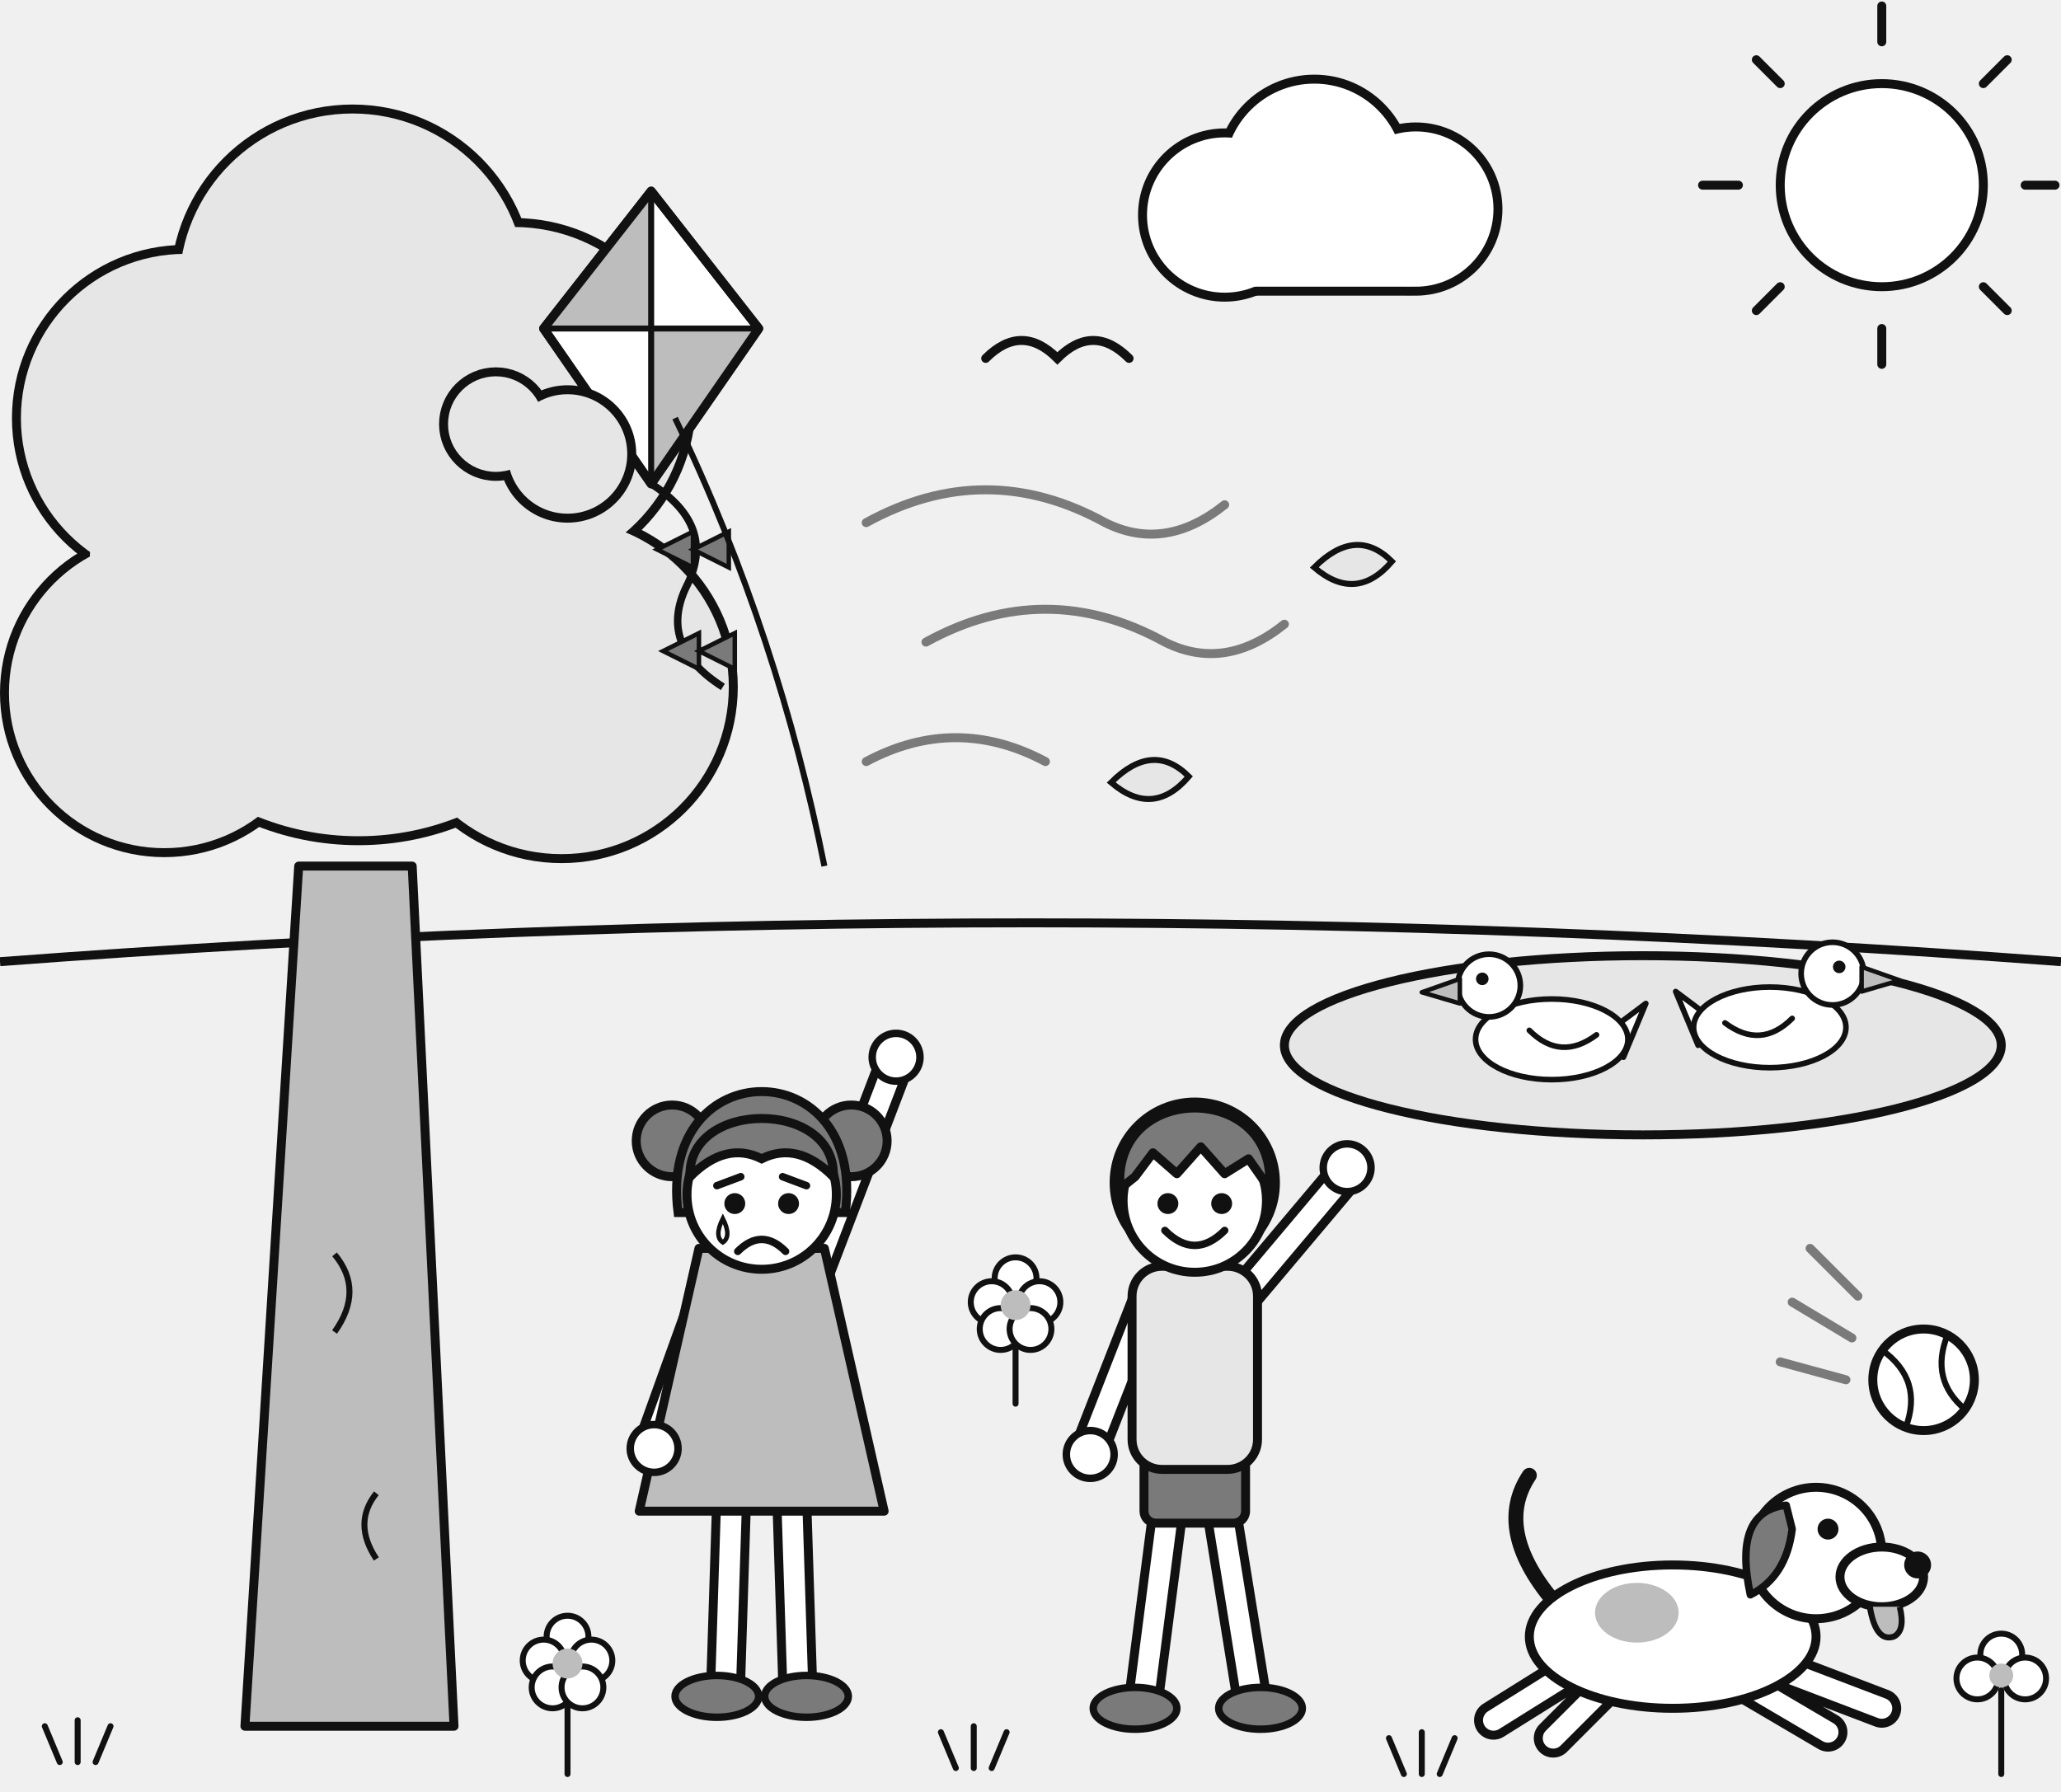
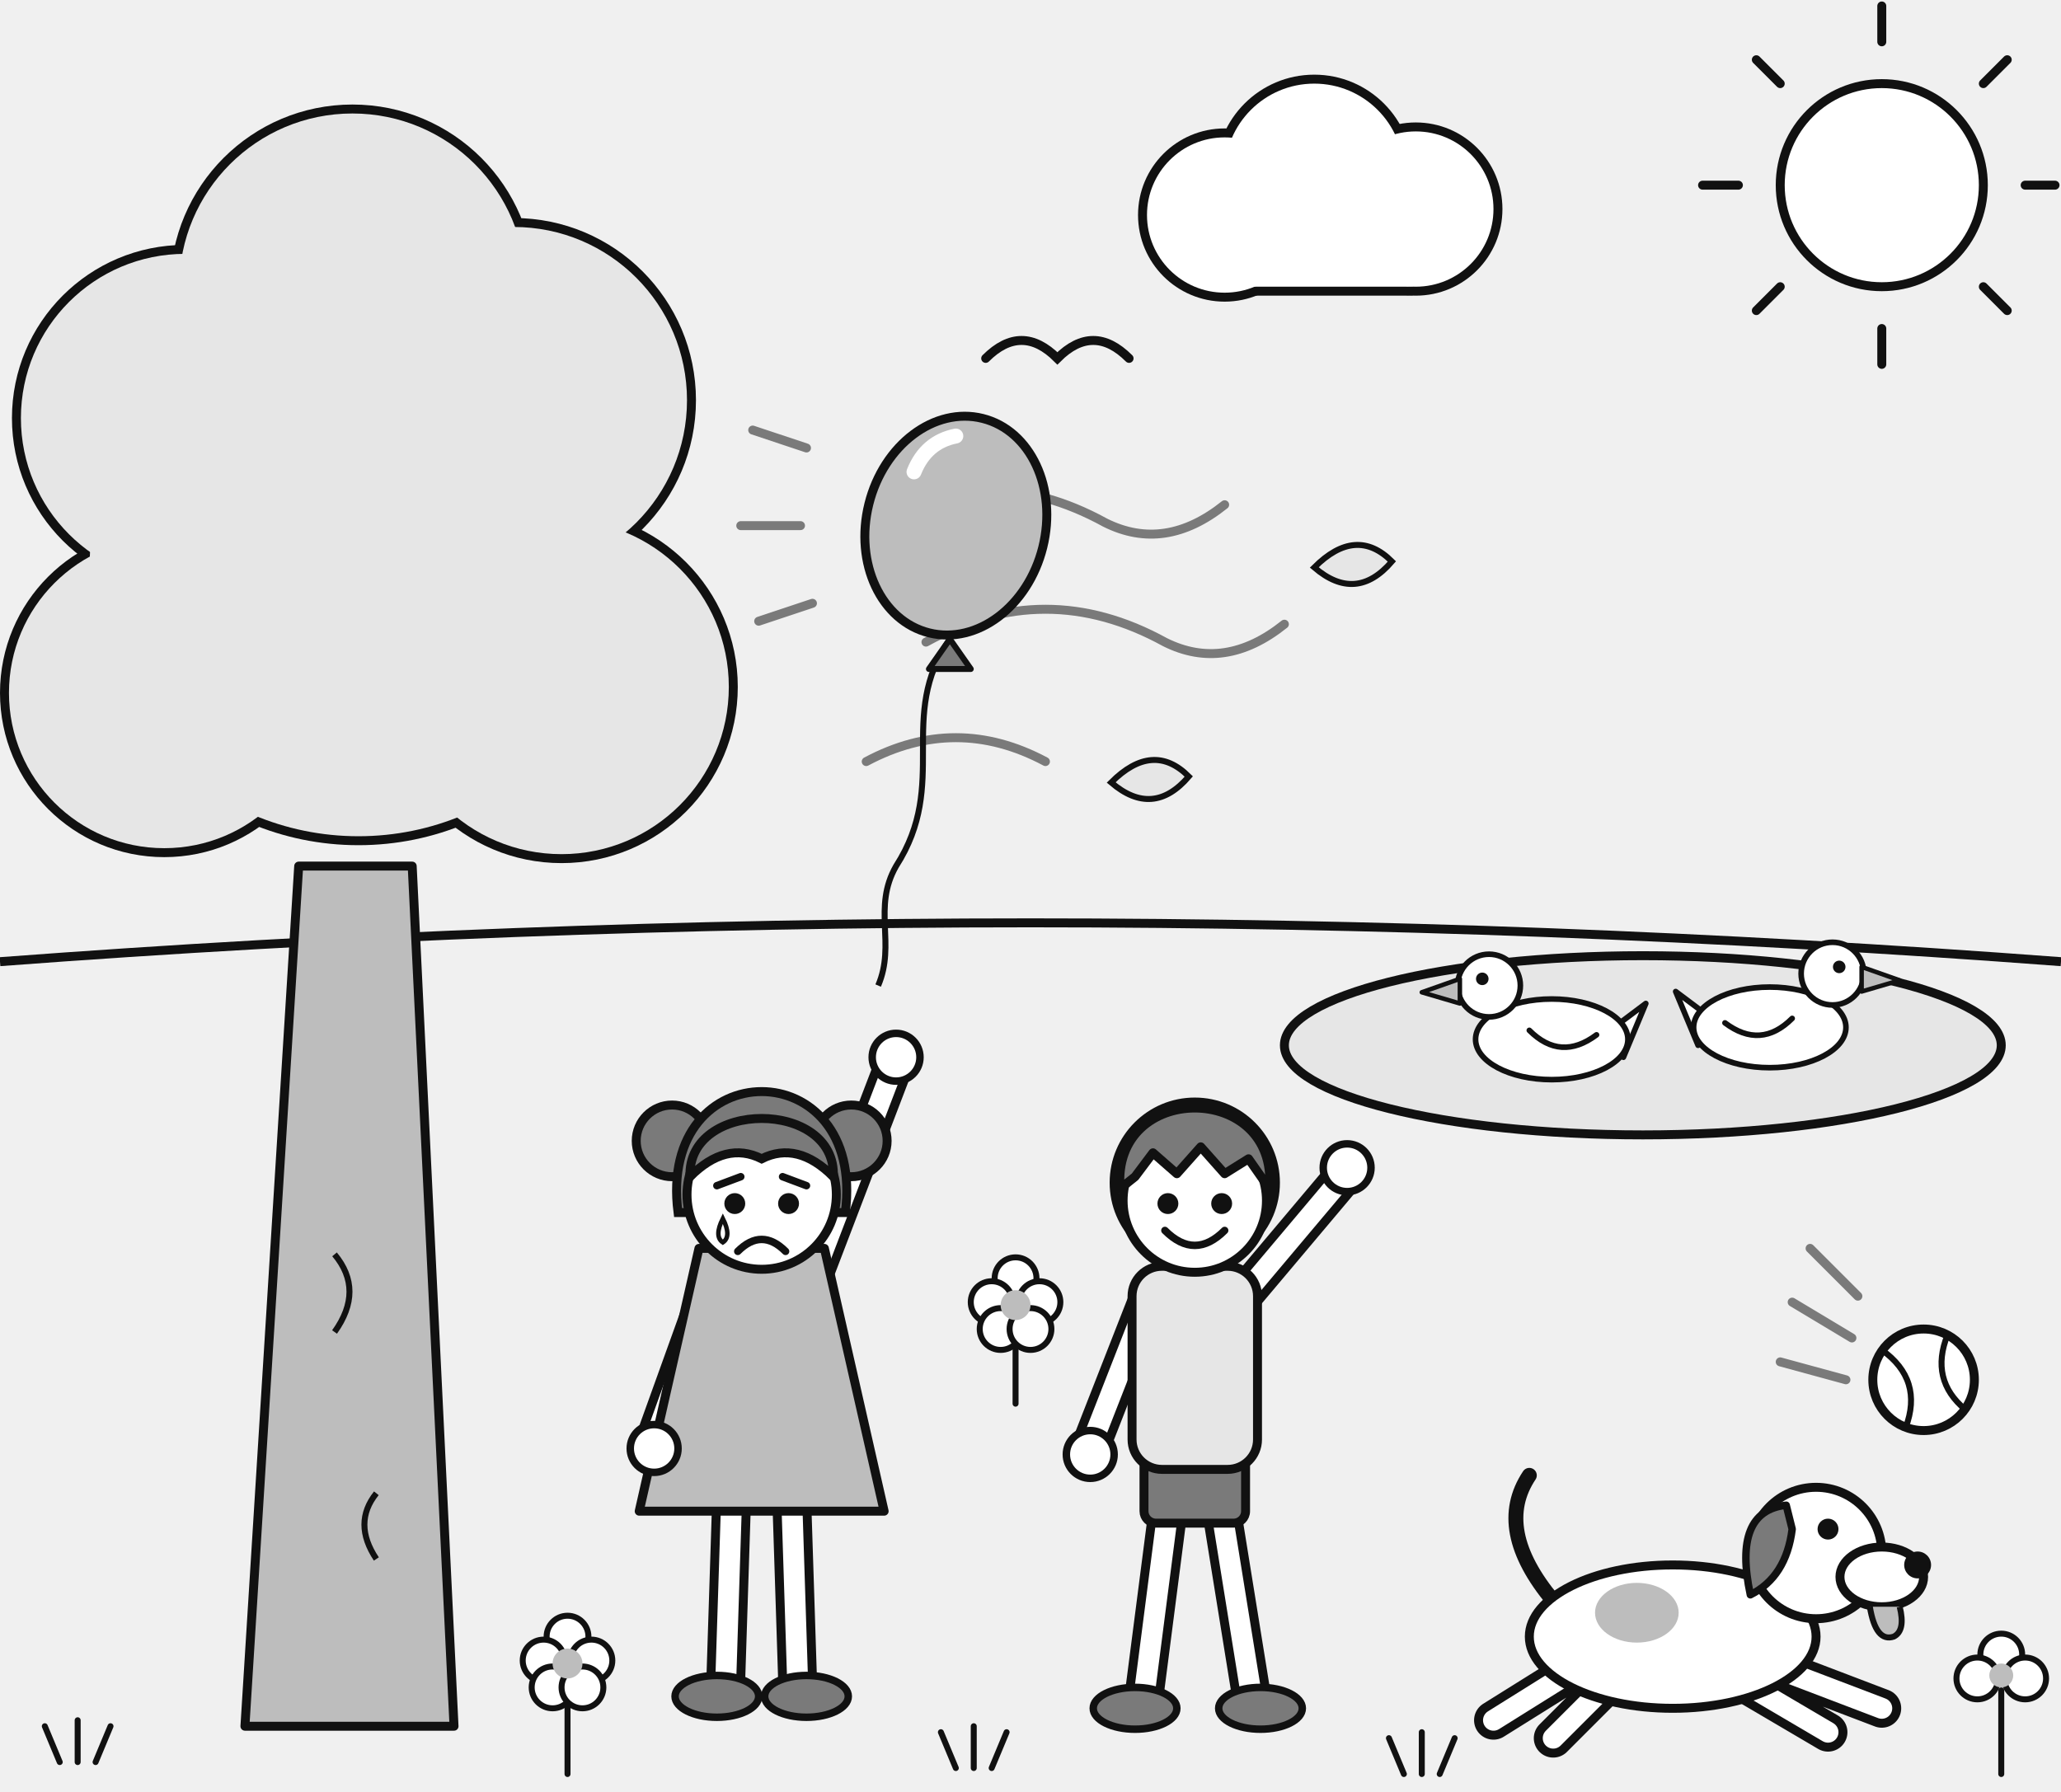
<svg xmlns="http://www.w3.org/2000/svg" viewBox="0 0 690 600" width="690" height="600">
  <defs>
    <g id="duck">
      <polygon points="32,-4 48,-16 38,8" fill="#fff" stroke="#111" stroke-width="2.5" stroke-linejoin="round" />
      <ellipse cx="6" cy="0" rx="34" ry="18" fill="#fff" stroke="#111" stroke-width="2.5" />
      <circle cx="-22" cy="-24" r="14" fill="#fff" stroke="#111" stroke-width="2.5" />
      <polygon points="-35,-27 -52,-21 -35,-16" fill="#bdbdbd" stroke="#111" stroke-width="2" stroke-linejoin="round" />
      <circle cx="-25" cy="-27" r="2.8" fill="#111" />
      <path d="M-4 -4 Q10 10 26 -2" fill="none" stroke="#111" stroke-width="2.5" stroke-linecap="round" />
    </g>
  </defs>
  <g stroke="#111" stroke-width="3" stroke-linecap="round">
    <line x1="630" y1="14" x2="630" y2="2" />
    <line x1="630" y1="110" x2="630" y2="122" />
    <line x1="582" y1="62" x2="570" y2="62" />
    <line x1="678" y1="62" x2="688" y2="62" />
    <line x1="596" y1="28" x2="588" y2="20" />
    <line x1="664" y1="28" x2="672" y2="20" />
    <line x1="596" y1="96" x2="588" y2="104" />
    <line x1="664" y1="96" x2="672" y2="104" />
  </g>
  <circle cx="630" cy="62" r="34" fill="#fff" stroke="#111" stroke-width="3" />
  <g stroke="#111" stroke-width="6" fill="#fff">
    <circle cx="410" cy="72" r="26" />
    <circle cx="440" cy="58" r="30" />
    <circle cx="474" cy="70" r="26" />
    <rect x="400" y="70" width="84" height="26" rx="13" />
  </g>
  <g fill="#fff">
    <circle cx="410" cy="72" r="26" />
    <circle cx="440" cy="58" r="30" />
    <circle cx="474" cy="70" r="26" />
    <rect x="400" y="70" width="84" height="26" rx="13" />
  </g>
  <path d="M330 120 q12 -12 24 0 q12 -12 24 0" fill="none" stroke="#111" stroke-width="3" stroke-linecap="round" />
  <g fill="none" stroke="#7a7a7a" stroke-width="3" stroke-linecap="round">
    <path d="M290 175 q40 -22 80 0 q20 10 40 -6" />
    <path d="M310 215 q40 -22 80 0 q20 10 40 -6" />
    <path d="M290 255 q30 -16 60 0" />
  </g>
  <g fill="#e6e6e6" stroke="#111" stroke-width="2">
    <path d="M440 190 q14 -14 26 -2 q-12 14 -26 2 Z" />
    <path d="M372 262 q14 -14 26 -2 q-12 14 -26 2 Z" />
  </g>
  <path d="M0 322 Q345 296 690 322" fill="none" stroke="#111" stroke-width="3" />
  <ellipse cx="550" cy="350" rx="120" ry="30" fill="#e6e6e6" stroke="#111" stroke-width="3" />
  <use href="#duck" transform="translate(515 348) scale(0.75)" />
  <use href="#duck" transform="translate(597 344) scale(-0.75 0.75)" />
  <path d="M82 578 L152 578 L138 290 L100 290 Z" fill="#bdbdbd" stroke="#111" stroke-width="3" stroke-linejoin="round" />
  <path d="M112 420 q10 12 0 26 M126 500 q-8 10 0 22" fill="none" stroke="#111" stroke-width="2" />
  <g stroke="#111" stroke-width="6" fill="#e6e6e6">
    <circle cx="120" cy="190" r="90" />
    <circle cx="55" cy="232" r="52" />
    <circle cx="188" cy="230" r="56" />
    <circle cx="62" cy="140" r="55" />
    <circle cx="172" cy="134" r="58" />
    <circle cx="118" cy="96" r="58" />
  </g>
  <g fill="#e6e6e6">
    <circle cx="120" cy="190" r="90" />
    <circle cx="55" cy="232" r="52" />
    <circle cx="188" cy="230" r="56" />
    <circle cx="62" cy="140" r="55" />
    <circle cx="172" cy="134" r="58" />
    <circle cx="118" cy="96" r="58" />
  </g>
-   <polygon points="218,64 254,110 218,162 182,110" fill="#fff" stroke="#111" stroke-width="3" stroke-linejoin="round" />
-   <polygon points="218,64 218,110 182,110" fill="#bdbdbd" />
-   <polygon points="218,110 254,110 218,162" fill="#bdbdbd" />
-   <polygon points="218,64 254,110 218,162 182,110" fill="none" stroke="#111" stroke-width="3" stroke-linejoin="round" />
-   <path d="M218 64 L218 162 M182 110 L254 110" stroke="#111" stroke-width="2" />
-   <g stroke="#111" stroke-width="6" fill="#e6e6e6">
-     <circle cx="190" cy="152" r="20" />
-     <circle cx="166" cy="142" r="16" />
+   <path d="M318 214 C300 240 318 262 300 290 C292 304 300 316 294 330" fill="none" stroke="#111" stroke-width="2" />
+   <polygon points="318,214 311,224 325,224" fill="#7a7a7a" stroke="#111" stroke-width="2" stroke-linejoin="round" />
+   <ellipse cx="320" cy="176" rx="30" ry="37" transform="rotate(14 320 176)" fill="#bdbdbd" stroke="#111" stroke-width="3" />
+   <path d="M306 158 Q310 148 320 146" fill="none" stroke="#fff" stroke-width="5" stroke-linecap="round" />
+   <g fill="none" stroke="#7a7a7a" stroke-width="3" stroke-linecap="round">
+     <path d="M270 150 l-18 -6" />
+     <path d="M268 176 l-20 0" />
+     <path d="M272 202 l-18 6" />
  </g>
-   <g fill="#e6e6e6">
-     <circle cx="190" cy="152" r="20" />
-     <circle cx="166" cy="142" r="16" />
-   </g>
-   <path d="M218 162 q22 14 12 34 q-10 20 12 34" fill="none" stroke="#111" stroke-width="2.5" />
-   <g fill="#7a7a7a" stroke="#111" stroke-width="1.5">
-     <path d="M220 184 l12 -6 l0 12 Z M244 178 l-12 6 l12 6 Z" />
-     <path d="M222 218 l12 -6 l0 12 Z M246 212 l-12 6 l12 6 Z" />
-   </g>
-   <path d="M226 140 C250 190 266 240 276 290" fill="none" stroke="#111" stroke-width="2" />
  <g fill="none" stroke-linecap="round">
    <path d="M245 500 L243 562 M265 500 L267 562" stroke="#111" stroke-width="13" />
    <path d="M245 500 L243 562 M265 500 L267 562" stroke="#fff" stroke-width="7" />
    <path d="M238 430 L220 480 M272 428 L298 360" stroke="#111" stroke-width="13" />
    <path d="M238 430 L220 480 M272 428 L298 360" stroke="#fff" stroke-width="7" />
  </g>
  <g fill="#7a7a7a" stroke="#111" stroke-width="2.5">
    <ellipse cx="240" cy="568" rx="14" ry="7" />
    <ellipse cx="270" cy="568" rx="14" ry="7" />
  </g>
  <path d="M234 418 L276 418 L296 506 L214 506 Z" fill="#bdbdbd" stroke="#111" stroke-width="3" stroke-linejoin="round" />
  <g fill="#fff" stroke="#111" stroke-width="2.5">
    <circle cx="219" cy="485" r="8" />
    <circle cx="300" cy="354" r="8" />
  </g>
  <g stroke="#111" stroke-width="3">
    <circle cx="225" cy="382" r="12" fill="#7a7a7a" />
    <circle cx="285" cy="382" r="12" fill="#7a7a7a" />
    <path d="M227 406 C220 352 290 352 283 406 Z" fill="#7a7a7a" />
    <circle cx="255" cy="400" r="25" fill="#fff" />
    <path d="M231 394 C230 368 280 368 279 394 Q267 382 255 388 Q243 382 231 394 Z" fill="#7a7a7a" />
  </g>
  <g fill="#111">
    <circle cx="246" cy="403" r="3.5" />
    <circle cx="264" cy="403" r="3.5" />
  </g>
  <path d="M240 397 l8 -3 M270 397 l-8 -3" stroke="#111" stroke-width="2.5" stroke-linecap="round" />
  <path d="M247 419 Q255 411 263 419" fill="none" stroke="#111" stroke-width="2.5" stroke-linecap="round" />
  <path d="M242 408 q-3 6 0 8 q3 -2 0 -8 Z" fill="#fff" stroke="#111" stroke-width="1.5" />
  <g fill="none" stroke-linecap="round">
    <path d="M391 506 L383 568 M409 506 L419 568" stroke="#111" stroke-width="13" />
    <path d="M391 506 L383 568 M409 506 L419 568" stroke="#fff" stroke-width="7" />
    <path d="M384 436 L366 482 M416 434 L448 396" stroke="#111" stroke-width="13" />
    <path d="M384 436 L366 482 M416 434 L448 396" stroke="#fff" stroke-width="7" />
  </g>
  <g fill="#7a7a7a" stroke="#111" stroke-width="2.5">
    <ellipse cx="380" cy="572" rx="14" ry="7" />
    <ellipse cx="422" cy="572" rx="14" ry="7" />
  </g>
  <rect x="383" y="486" width="34" height="24" rx="4" fill="#7a7a7a" stroke="#111" stroke-width="3" />
  <rect x="379" y="424" width="42" height="68" rx="10" fill="#e6e6e6" stroke="#111" stroke-width="3" />
  <g fill="#fff" stroke="#111" stroke-width="2.5">
    <circle cx="365" cy="487" r="8" />
    <circle cx="451" cy="391" r="8" />
  </g>
  <g stroke="#111" stroke-width="3">
    <circle cx="400" cy="396" r="27" fill="#7a7a7a" />
    <circle cx="400" cy="402" r="24" fill="#fff" />
    <path d="M375 398 C372 362 428 362 425 398 L418 388 L410 393 L402 384 L394 393 L386 386 L380 394 Z" fill="#7a7a7a" stroke-linejoin="round" />
  </g>
  <g fill="#111">
    <circle cx="391" cy="403" r="3.5" />
    <circle cx="409" cy="403" r="3.5" />
  </g>
  <path d="M390 412 Q400 422 410 412" fill="none" stroke="#111" stroke-width="2.5" stroke-linecap="round" />
  <g fill="none" stroke="#7a7a7a" stroke-width="3" stroke-linecap="round">
    <path d="M600 436 l20 12" />
    <path d="M596 456 l22 6" />
    <path d="M606 418 l16 16" />
  </g>
  <circle cx="644" cy="462" r="17" fill="#fff" stroke="#111" stroke-width="3" />
  <path d="M630 452 Q644 462 638 478 M652 447 Q646 462 658 472" fill="none" stroke="#111" stroke-width="2" />
  <g fill="none" stroke-linecap="round">
    <path d="M588 556 L630 572 M578 560 L612 580 M532 556 L500 576 M542 560 L520 582" stroke="#111" stroke-width="13" />
    <path d="M588 556 L630 572 M578 560 L612 580 M532 556 L500 576 M542 560 L520 582" stroke="#fff" stroke-width="7" />
  </g>
  <path d="M520 536 Q500 512 512 494" fill="none" stroke="#111" stroke-width="5" stroke-linecap="round" />
  <ellipse cx="560" cy="548" rx="48" ry="24" fill="#fff" stroke="#111" stroke-width="3" />
  <ellipse cx="548" cy="540" rx="14" ry="10" fill="#bdbdbd" />
  <circle cx="608" cy="520" r="22" fill="#fff" stroke="#111" stroke-width="3" />
  <ellipse cx="630" cy="528" rx="14" ry="10" fill="#fff" stroke="#111" stroke-width="3" />
  <circle cx="642" cy="524" r="4.5" fill="#111" />
  <circle cx="612" cy="512" r="3.5" fill="#111" />
  <path d="M598 504 Q580 506 586 534 Q598 528 600 512 Z" fill="#7a7a7a" stroke="#111" stroke-width="2.5" stroke-linejoin="round" />
  <path d="M626 538 q2 12 8 10 q4 -2 2 -10" fill="#bdbdbd" stroke="#111" stroke-width="2" />
  <g fill="none" stroke="#111" stroke-width="2" stroke-linecap="round">
    <path d="M20 590 l-5 -12 M26 590 l0 -14 M32 590 l5 -12" />
    <path d="M320 592 l-5 -12 M326 592 l0 -14 M332 592 l5 -12" />
    <path d="M470 594 l-5 -12 M476 594 l0 -14 M482 594 l5 -12" />
    <path d="M190 594 L190 560 M340 470 L340 440 M670 594 L670 566" />
  </g>
  <g stroke="#111" stroke-width="2" fill="#fff">
    <circle cx="190" cy="548" r="7" />
    <circle cx="182" cy="556" r="7" />
    <circle cx="198" cy="556" r="7" />
    <circle cx="185" cy="565" r="7" />
    <circle cx="195" cy="565" r="7" />
    <circle cx="340" cy="428" r="7" />
    <circle cx="332" cy="436" r="7" />
    <circle cx="348" cy="436" r="7" />
    <circle cx="335" cy="445" r="7" />
    <circle cx="345" cy="445" r="7" />
    <circle cx="670" cy="554" r="7" />
    <circle cx="662" cy="562" r="7" />
    <circle cx="678" cy="562" r="7" />
  </g>
  <g fill="#bdbdbd">
    <circle cx="190" cy="557" r="5" />
    <circle cx="340" cy="437" r="5" />
    <circle cx="670" cy="561" r="4" />
  </g>
</svg>
